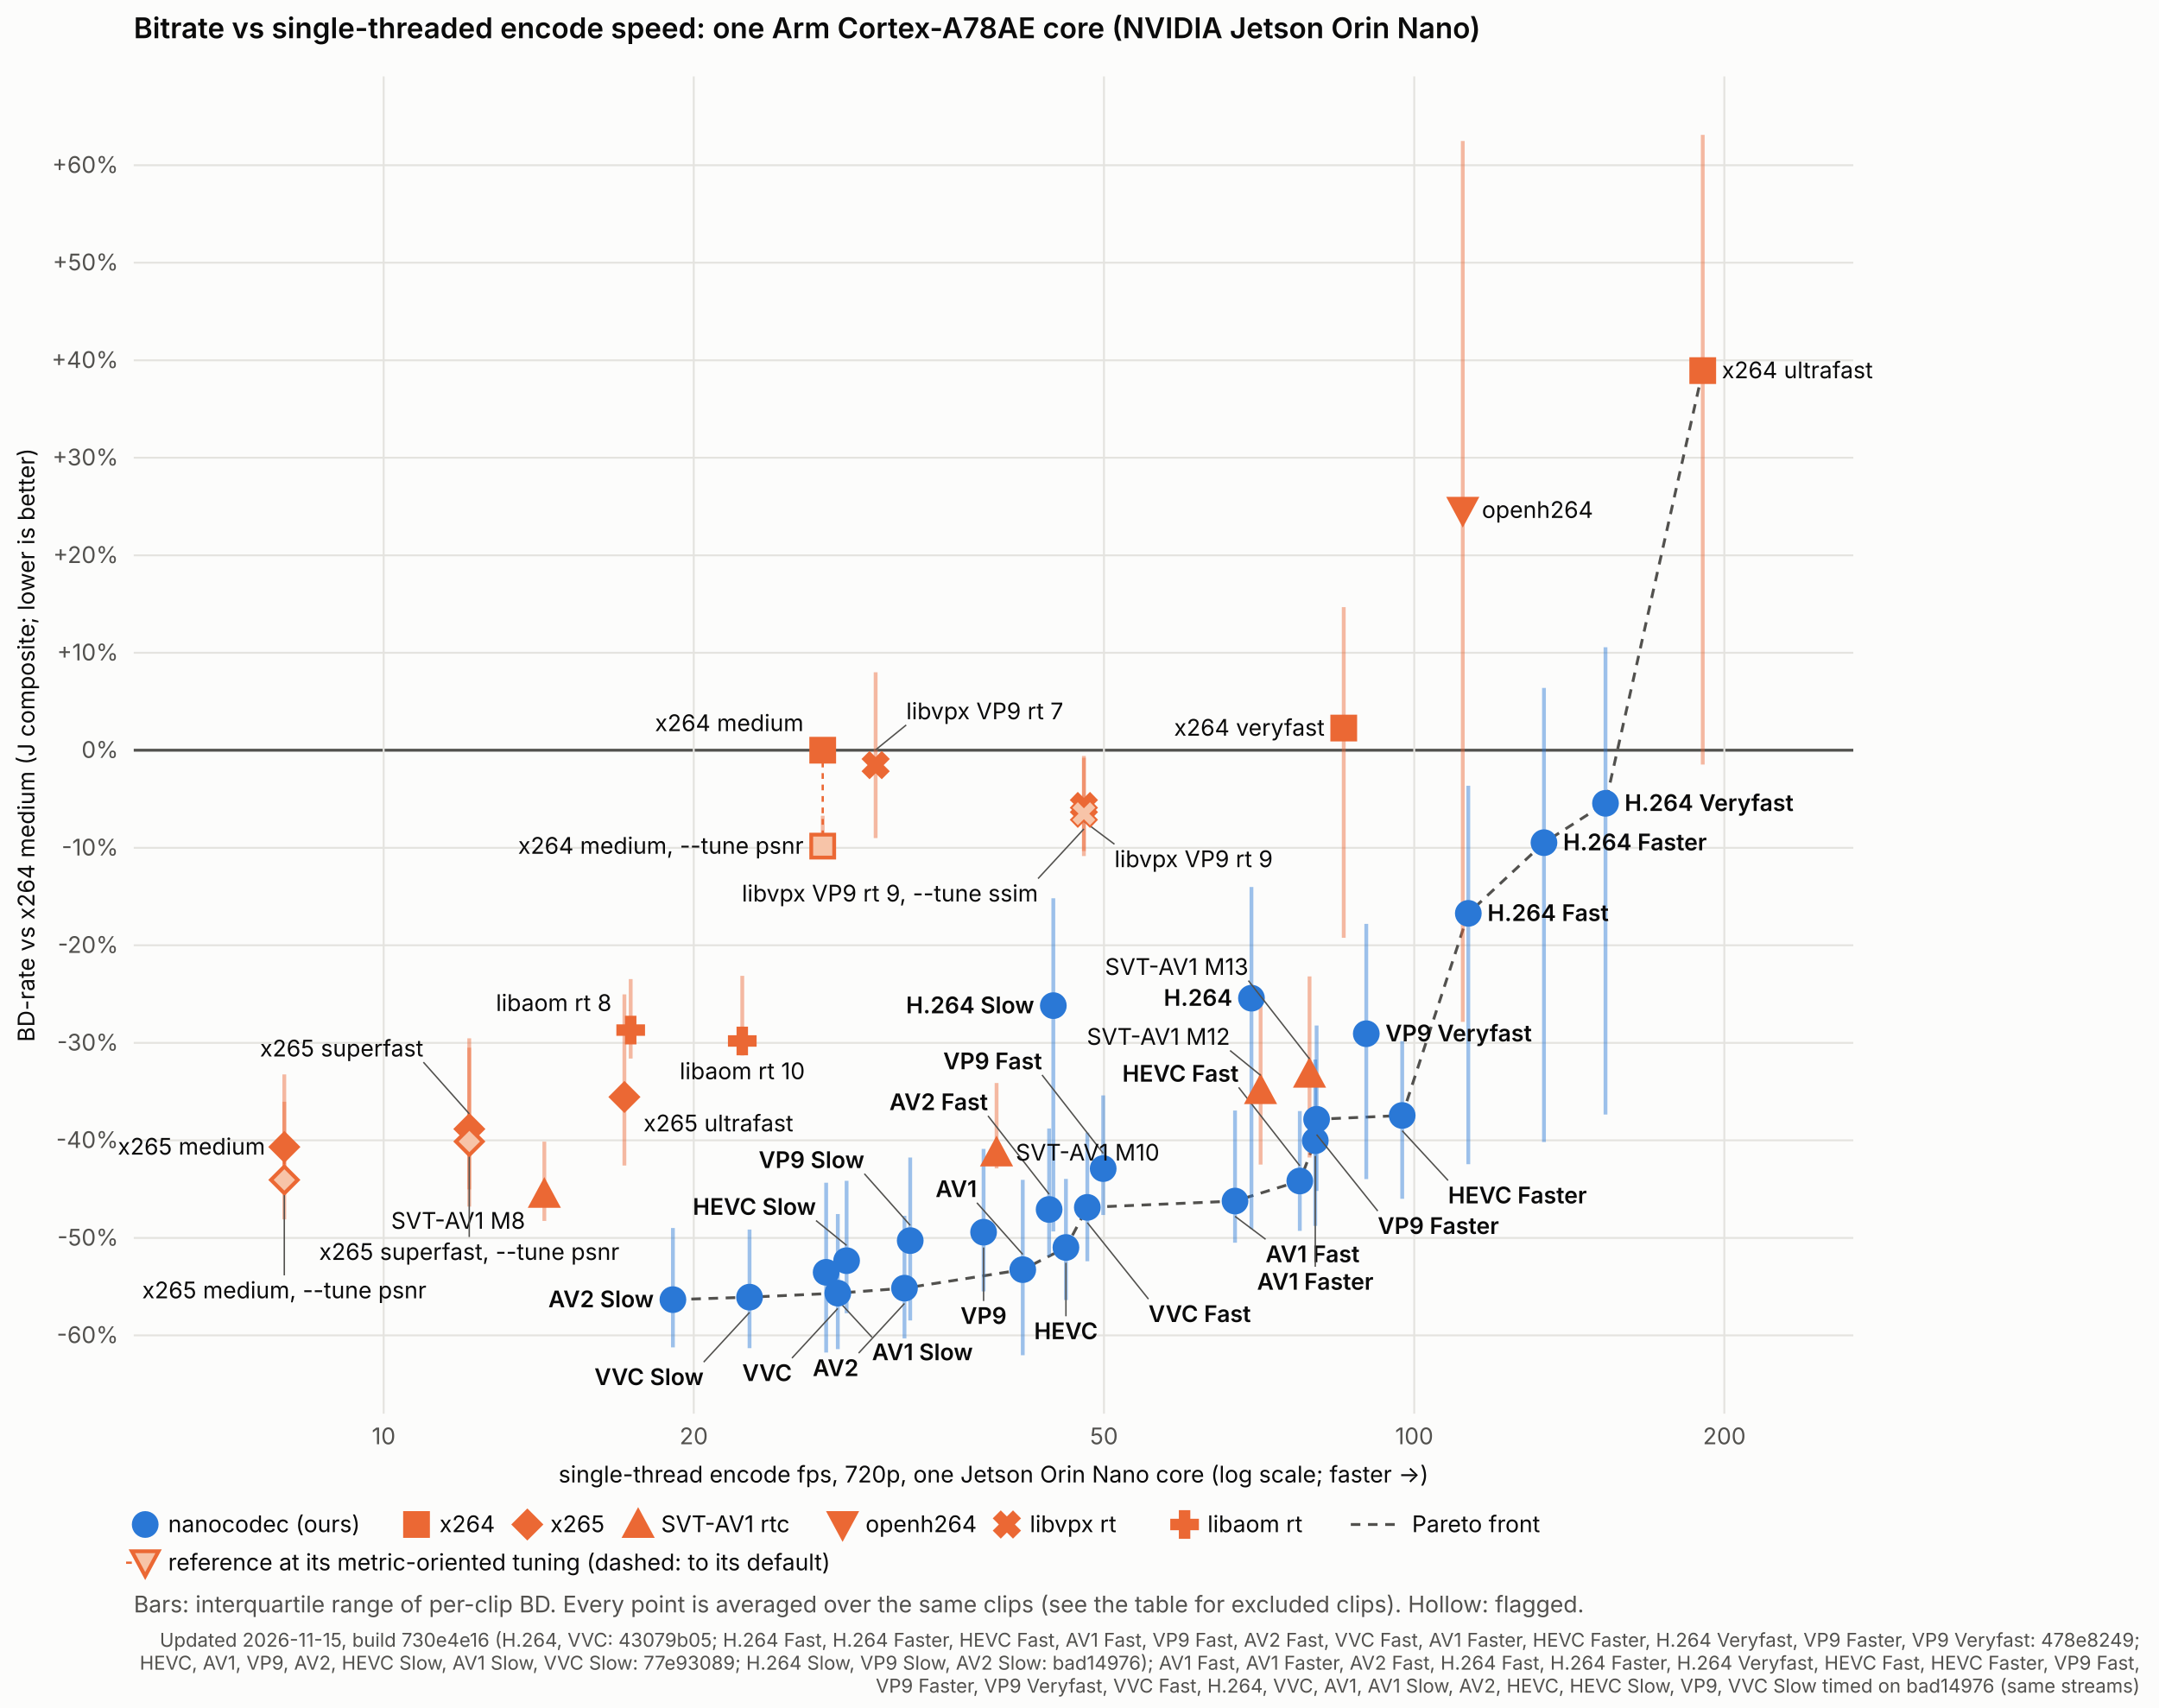
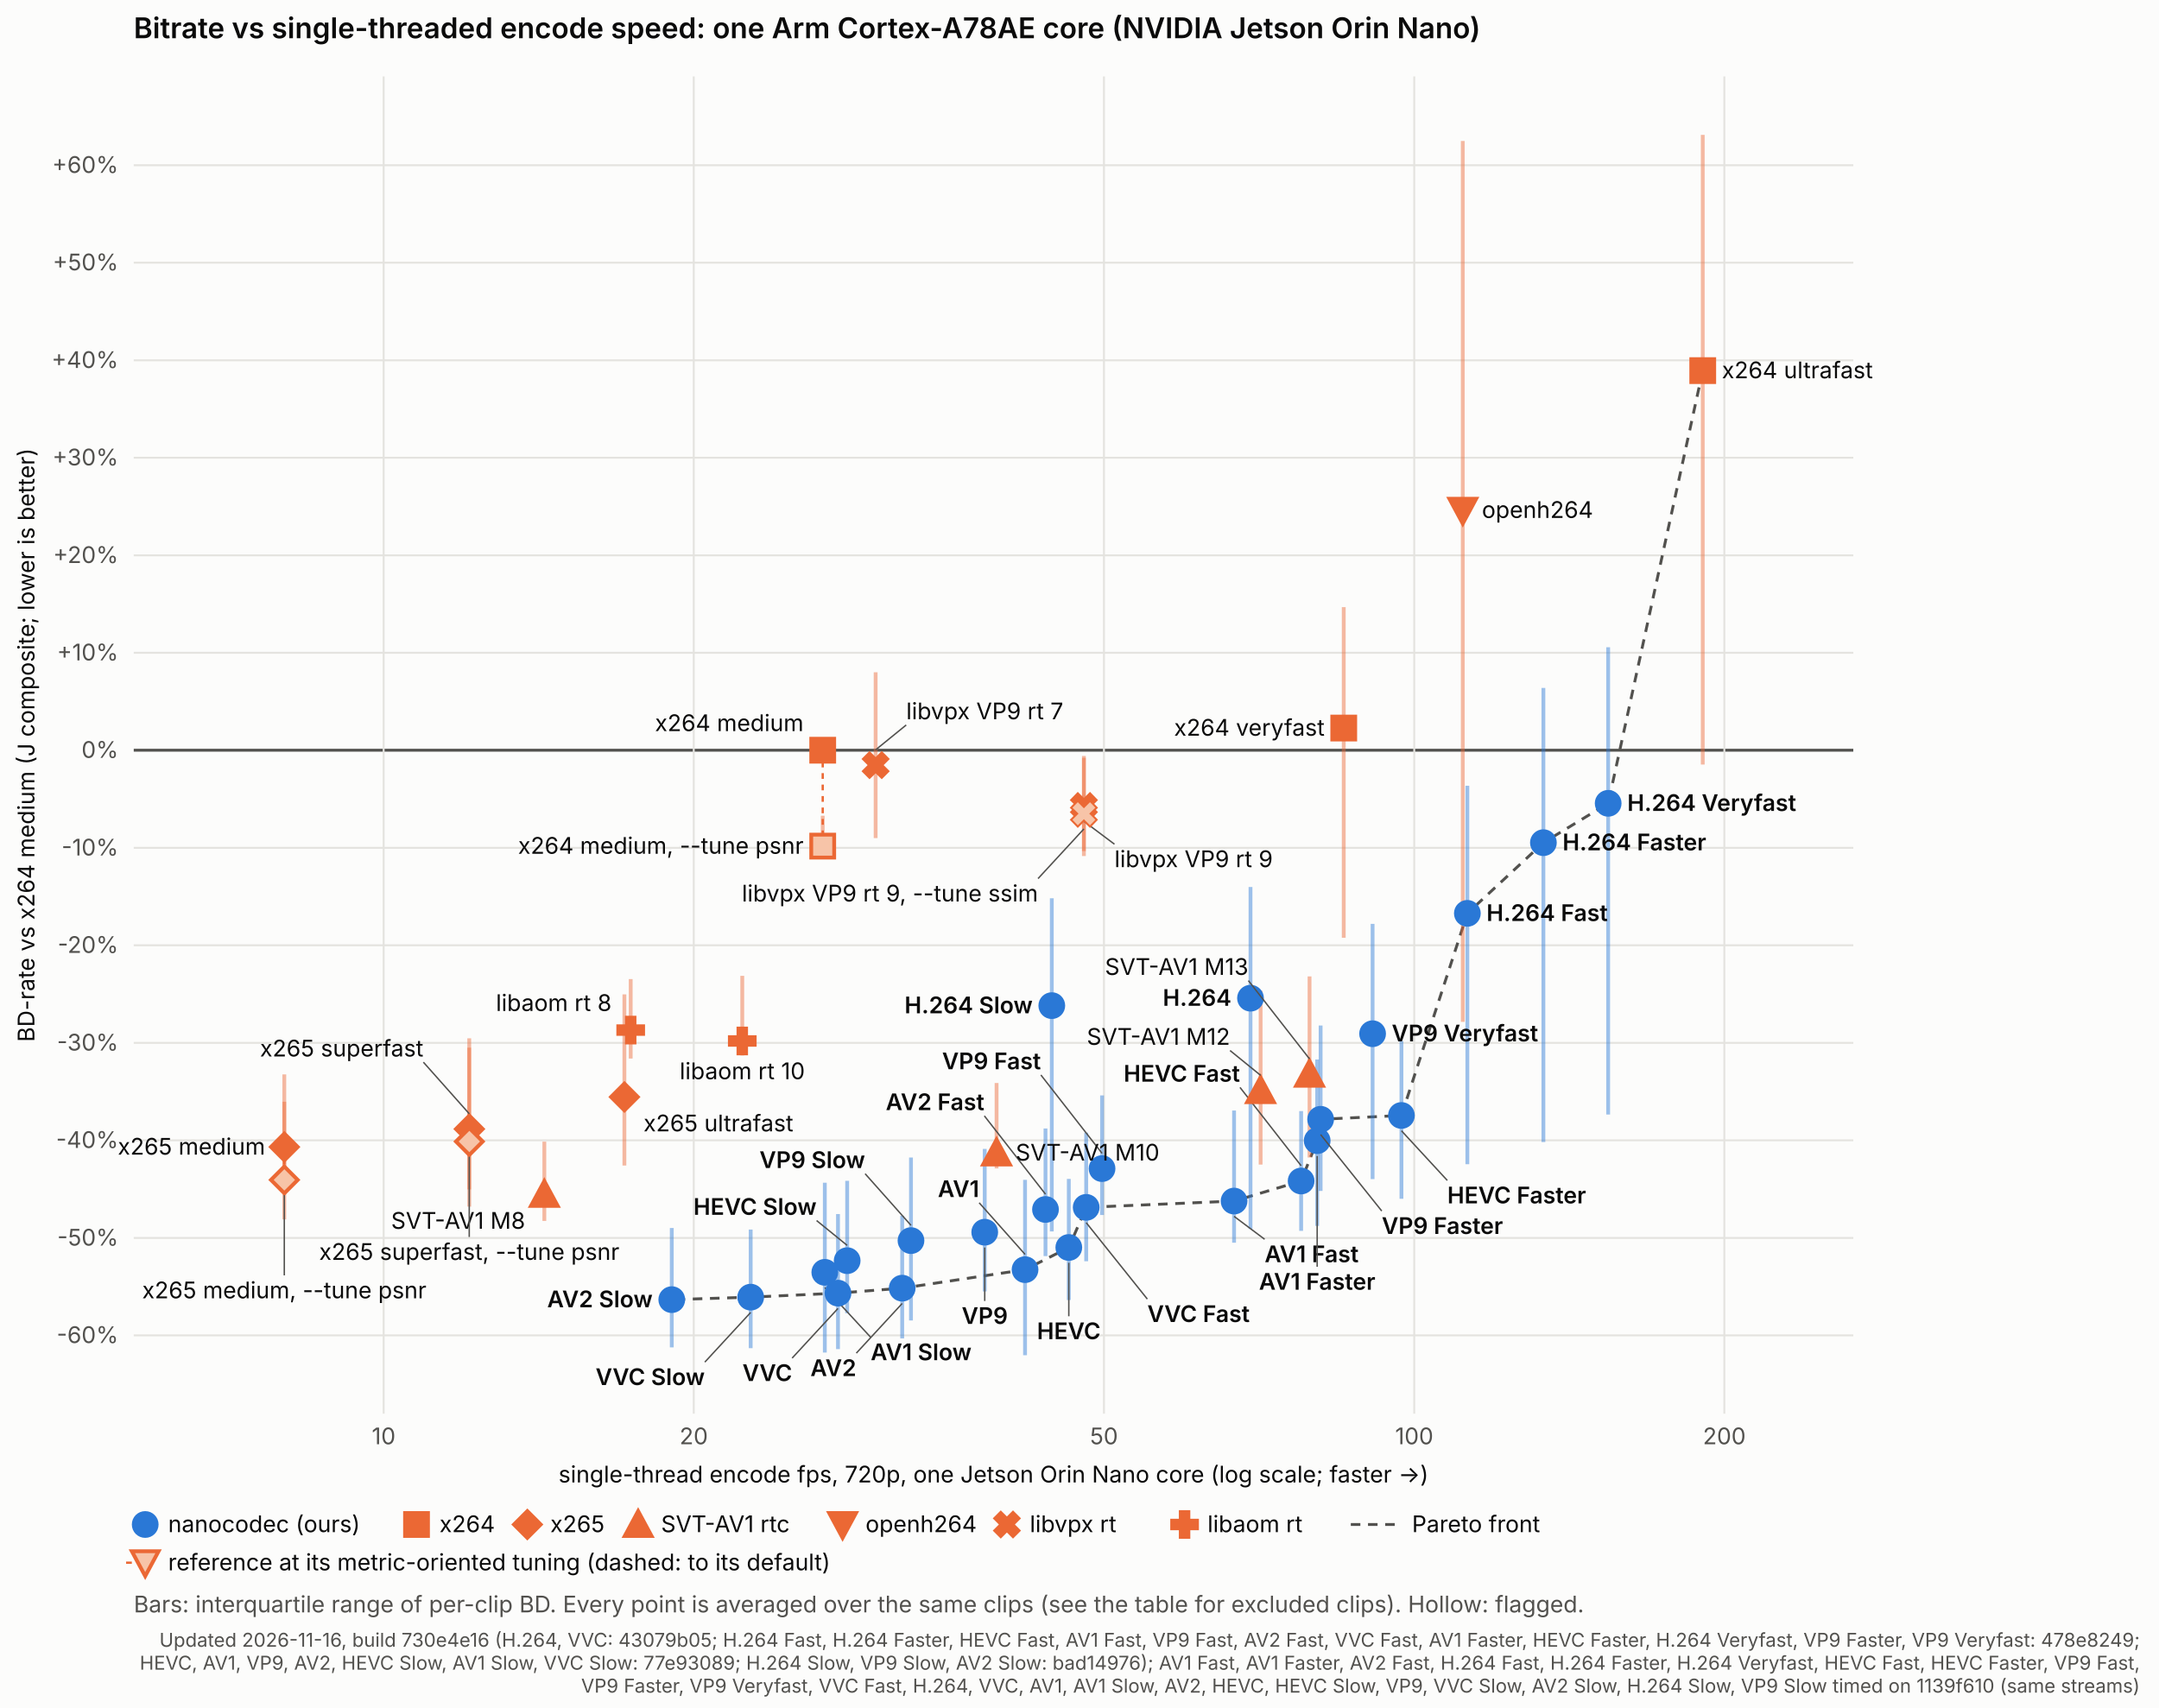
<svg xmlns="http://www.w3.org/2000/svg" viewBox="0 0 1130 894" width="1130" height="894" font-family="system-ui, -apple-system, Segoe UI, sans-serif" font-size="12">
  <rect width="1130" height="894" fill="#fcfcfb" />
  <text x="70" y="20" font-size="15" font-weight="600" fill="#0b0b0b">Bitrate vs single-threaded encode speed: one Arm Cortex-A78AE core (NVIDIA Jetson Orin Nano)</text>
  <text x="70" y="35" fill="#52514e" />
  <line x1="70" x2="970" y1="699.0" y2="699.0" stroke="#e4e3df" stroke-width="1" />
  <text x="62" y="703.0" text-anchor="end" fill="#52514e">-60%</text>
  <line x1="70" x2="970" y1="648.0" y2="648.0" stroke="#e4e3df" stroke-width="1" />
  <text x="62" y="652.0" text-anchor="end" fill="#52514e">-50%</text>
  <line x1="70" x2="970" y1="596.9" y2="596.9" stroke="#e4e3df" stroke-width="1" />
  <text x="62" y="600.9" text-anchor="end" fill="#52514e">-40%</text>
  <line x1="70" x2="970" y1="545.9" y2="545.9" stroke="#e4e3df" stroke-width="1" />
  <text x="62" y="549.9" text-anchor="end" fill="#52514e">-30%</text>
  <line x1="70" x2="970" y1="494.8" y2="494.8" stroke="#e4e3df" stroke-width="1" />
  <text x="62" y="498.8" text-anchor="end" fill="#52514e">-20%</text>
  <line x1="70" x2="970" y1="443.8" y2="443.8" stroke="#e4e3df" stroke-width="1" />
  <text x="62" y="447.8" text-anchor="end" fill="#52514e">-10%</text>
  <line x1="70" x2="970" y1="392.7" y2="392.7" stroke="#52514e" stroke-width="1.5" />
  <text x="62" y="396.7" text-anchor="end" fill="#52514e">0%</text>
  <line x1="70" x2="970" y1="341.7" y2="341.7" stroke="#e4e3df" stroke-width="1" />
  <text x="62" y="345.7" text-anchor="end" fill="#52514e">+10%</text>
  <line x1="70" x2="970" y1="290.7" y2="290.7" stroke="#e4e3df" stroke-width="1" />
  <text x="62" y="294.7" text-anchor="end" fill="#52514e">+20%</text>
  <line x1="70" x2="970" y1="239.6" y2="239.6" stroke="#e4e3df" stroke-width="1" />
  <text x="62" y="243.6" text-anchor="end" fill="#52514e">+30%</text>
  <line x1="70" x2="970" y1="188.6" y2="188.6" stroke="#e4e3df" stroke-width="1" />
  <text x="62" y="192.6" text-anchor="end" fill="#52514e">+40%</text>
  <line x1="70" x2="970" y1="137.5" y2="137.5" stroke="#e4e3df" stroke-width="1" />
  <text x="62" y="141.5" text-anchor="end" fill="#52514e">+50%</text>
  <line x1="70" x2="970" y1="86.5" y2="86.5" stroke="#e4e3df" stroke-width="1" />
  <text x="62" y="90.5" text-anchor="end" fill="#52514e">+60%</text>
  <line x1="200.8" x2="200.8" y1="40" y2="740" stroke="#e4e3df" />
  <text x="200.8" y="756" text-anchor="middle" fill="#52514e">10</text>
  <line x1="363.1" x2="363.1" y1="40" y2="740" stroke="#e4e3df" />
  <text x="363.1" y="756" text-anchor="middle" fill="#52514e">20</text>
  <line x1="577.8" x2="577.8" y1="40" y2="740" stroke="#e4e3df" />
  <text x="577.8" y="756" text-anchor="middle" fill="#52514e">50</text>
  <line x1="740.2" x2="740.2" y1="40" y2="740" stroke="#e4e3df" />
  <text x="740.2" y="756" text-anchor="middle" fill="#52514e">100</text>
  <line x1="902.5" x2="902.5" y1="40" y2="740" stroke="#e4e3df" />
  <text x="902.5" y="756" text-anchor="middle" fill="#52514e">200</text>
  <text x="520.0" y="776" text-anchor="middle" fill="#0b0b0b">single-thread encode fps, 720p, one Jetson Orin Nano core (log scale; faster →)</text>
  <text transform="translate(18,390.0) rotate(-90)" text-anchor="middle" fill="#0b0b0b">BD-rate vs x264 medium (J composite; lower is better)</text>
-   <polyline points="891.2,194.0 840.3,420.5 808.1,441.1 768.5,478.1 733.9,583.9 689.1,585.9 688.4,597.1 680.3,618.2 646.4,628.7 569.1,632.0 557.9,653.0 535.3,664.6 473.4,674.3 438.5,676.9 392.3,679.0 352.2,680.3" fill="none" stroke="#52514e" stroke-width="1.5" stroke-dasharray="5 4" />
+   <polyline points="891.2,194.0 841.7,420.5 807.8,441.1 768.0,478.1 733.5,583.9 691.2,585.9 689.4,597.1 681.0,618.2 645.9,628.7 568.5,632.0 559.4,653.0 536.5,664.6 472.2,674.3 438.6,676.9 392.9,679.0 351.6,680.3" fill="none" stroke="#52514e" stroke-width="1.5" stroke-dasharray="5 4" />
  <line x1="430.6" y1="392.7" x2="430.6" y2="442.9" stroke="#eb6834" stroke-width="1.2" stroke-dasharray="3 3" />
  <line x1="245.6" y1="591.0" x2="245.6" y2="597.5" stroke="#eb6834" stroke-width="1.2" stroke-dasharray="3 3" />
  <line x1="148.8" y1="600.4" x2="148.8" y2="617.6" stroke="#eb6834" stroke-width="1.2" stroke-dasharray="3 3" />
  <line x1="567.3" y1="421.9" x2="567.3" y2="425.9" stroke="#eb6834" stroke-width="1.2" stroke-dasharray="3 3" />
  <line x1="430.6" x2="430.6" y1="392.7" y2="392.7" stroke="#eb6834" stroke-opacity="0.45" stroke-width="2" />
-   <line x1="551.3" x2="551.3" y1="644.6" y2="470.2" stroke="#2a78d6" stroke-opacity="0.45" stroke-width="2" />
-   <line x1="655.0" x2="655.0" y1="643.3" y2="464.3" stroke="#2a78d6" stroke-opacity="0.45" stroke-width="2" />
-   <line x1="768.5" x2="768.5" y1="609.4" y2="411.3" stroke="#2a78d6" stroke-opacity="0.45" stroke-width="2" />
-   <line x1="808.1" x2="808.1" y1="597.8" y2="360.1" stroke="#2a78d6" stroke-opacity="0.45" stroke-width="2" />
-   <line x1="840.3" x2="840.3" y1="583.4" y2="338.8" stroke="#2a78d6" stroke-opacity="0.45" stroke-width="2" />
-   <line x1="443.1" x2="443.1" y1="687.4" y2="618.1" stroke="#2a78d6" stroke-opacity="0.45" stroke-width="2" />
-   <line x1="557.9" x2="557.9" y1="680.5" y2="617.1" stroke="#2a78d6" stroke-opacity="0.45" stroke-width="2" />
-   <line x1="680.3" x2="680.3" y1="644.3" y2="581.6" stroke="#2a78d6" stroke-opacity="0.45" stroke-width="2" />
-   <line x1="733.9" x2="733.9" y1="627.5" y2="545.0" stroke="#2a78d6" stroke-opacity="0.45" stroke-width="2" />
-   <line x1="432.4" x2="432.4" y1="708.0" y2="619.1" stroke="#2a78d6" stroke-opacity="0.45" stroke-width="2" />
-   <line x1="535.3" x2="535.3" y1="709.4" y2="617.6" stroke="#2a78d6" stroke-opacity="0.45" stroke-width="2" />
-   <line x1="646.4" x2="646.4" y1="650.5" y2="581.3" stroke="#2a78d6" stroke-opacity="0.45" stroke-width="2" />
-   <line x1="688.4" x2="688.4" y1="641.7" y2="554.6" stroke="#2a78d6" stroke-opacity="0.45" stroke-width="2" />
-   <line x1="476.4" x2="476.4" y1="691.2" y2="605.9" stroke="#2a78d6" stroke-opacity="0.45" stroke-width="2" />
-   <line x1="514.8" x2="514.8" y1="676.0" y2="601.4" stroke="#2a78d6" stroke-opacity="0.45" stroke-width="2" />
-   <line x1="577.4" x2="577.4" y1="636.0" y2="573.4" stroke="#2a78d6" stroke-opacity="0.45" stroke-width="2" />
-   <line x1="689.1" x2="689.1" y1="623.4" y2="536.8" stroke="#2a78d6" stroke-opacity="0.45" stroke-width="2" />
-   <line x1="715.1" x2="715.1" y1="617.2" y2="483.6" stroke="#2a78d6" stroke-opacity="0.45" stroke-width="2" />
-   <line x1="352.2" x2="352.2" y1="705.3" y2="642.8" stroke="#2a78d6" stroke-opacity="0.45" stroke-width="2" />
-   <line x1="473.4" x2="473.4" y1="700.6" y2="636.4" stroke="#2a78d6" stroke-opacity="0.45" stroke-width="2" />
-   <line x1="549.1" x2="549.1" y1="657.5" y2="590.7" stroke="#2a78d6" stroke-opacity="0.45" stroke-width="2" />
-   <line x1="392.3" x2="392.3" y1="705.7" y2="643.6" stroke="#2a78d6" stroke-opacity="0.45" stroke-width="2" />
-   <line x1="438.5" x2="438.5" y1="706.2" y2="635.5" stroke="#2a78d6" stroke-opacity="0.45" stroke-width="2" />
-   <line x1="569.1" x2="569.1" y1="660.2" y2="592.9" stroke="#2a78d6" stroke-opacity="0.45" stroke-width="2" />
+   <line x1="550.5" x2="550.5" y1="644.6" y2="470.2" stroke="#2a78d6" stroke-opacity="0.45" stroke-width="2" />
+   <line x1="654.5" x2="654.5" y1="643.3" y2="464.3" stroke="#2a78d6" stroke-opacity="0.45" stroke-width="2" />
+   <line x1="768.0" x2="768.0" y1="609.4" y2="411.3" stroke="#2a78d6" stroke-opacity="0.45" stroke-width="2" />
+   <line x1="807.8" x2="807.8" y1="597.8" y2="360.1" stroke="#2a78d6" stroke-opacity="0.45" stroke-width="2" />
+   <line x1="841.7" x2="841.7" y1="583.4" y2="338.8" stroke="#2a78d6" stroke-opacity="0.45" stroke-width="2" />
+   <line x1="443.4" x2="443.4" y1="687.4" y2="618.1" stroke="#2a78d6" stroke-opacity="0.45" stroke-width="2" />
+   <line x1="559.4" x2="559.4" y1="680.5" y2="617.1" stroke="#2a78d6" stroke-opacity="0.45" stroke-width="2" />
+   <line x1="681.0" x2="681.0" y1="644.3" y2="581.6" stroke="#2a78d6" stroke-opacity="0.45" stroke-width="2" />
+   <line x1="733.5" x2="733.5" y1="627.5" y2="545.0" stroke="#2a78d6" stroke-opacity="0.45" stroke-width="2" />
+   <line x1="431.7" x2="431.7" y1="708.0" y2="619.1" stroke="#2a78d6" stroke-opacity="0.45" stroke-width="2" />
+   <line x1="536.5" x2="536.5" y1="709.4" y2="617.6" stroke="#2a78d6" stroke-opacity="0.45" stroke-width="2" />
+   <line x1="645.9" x2="645.9" y1="650.5" y2="581.3" stroke="#2a78d6" stroke-opacity="0.45" stroke-width="2" />
+   <line x1="689.4" x2="689.4" y1="641.7" y2="554.6" stroke="#2a78d6" stroke-opacity="0.45" stroke-width="2" />
+   <line x1="476.8" x2="476.8" y1="691.2" y2="605.9" stroke="#2a78d6" stroke-opacity="0.45" stroke-width="2" />
+   <line x1="515.4" x2="515.4" y1="676.0" y2="601.4" stroke="#2a78d6" stroke-opacity="0.45" stroke-width="2" />
+   <line x1="576.8" x2="576.8" y1="636.0" y2="573.4" stroke="#2a78d6" stroke-opacity="0.45" stroke-width="2" />
+   <line x1="691.2" x2="691.2" y1="623.4" y2="536.8" stroke="#2a78d6" stroke-opacity="0.45" stroke-width="2" />
+   <line x1="718.4" x2="718.4" y1="617.2" y2="483.6" stroke="#2a78d6" stroke-opacity="0.45" stroke-width="2" />
+   <line x1="351.6" x2="351.6" y1="705.3" y2="642.8" stroke="#2a78d6" stroke-opacity="0.45" stroke-width="2" />
+   <line x1="472.2" x2="472.2" y1="700.6" y2="636.4" stroke="#2a78d6" stroke-opacity="0.45" stroke-width="2" />
+   <line x1="547.2" x2="547.2" y1="657.5" y2="590.7" stroke="#2a78d6" stroke-opacity="0.45" stroke-width="2" />
+   <line x1="392.9" x2="392.9" y1="705.7" y2="643.6" stroke="#2a78d6" stroke-opacity="0.45" stroke-width="2" />
+   <line x1="438.6" x2="438.6" y1="706.2" y2="635.5" stroke="#2a78d6" stroke-opacity="0.45" stroke-width="2" />
+   <line x1="568.5" x2="568.5" y1="660.2" y2="592.9" stroke="#2a78d6" stroke-opacity="0.45" stroke-width="2" />
  <line x1="765.6" x2="765.6" y1="534.9" y2="73.8" stroke="#eb6834" stroke-opacity="0.45" stroke-width="2" />
  <line x1="891.2" x2="891.2" y1="400.2" y2="70.6" stroke="#eb6834" stroke-opacity="0.45" stroke-width="2" />
  <line x1="703.3" x2="703.3" y1="490.9" y2="317.8" stroke="#eb6834" stroke-opacity="0.45" stroke-width="2" />
  <line x1="326.8" x2="326.8" y1="610.1" y2="520.5" stroke="#eb6834" stroke-opacity="0.45" stroke-width="2" />
  <line x1="245.6" x2="245.6" y1="622.6" y2="543.5" stroke="#eb6834" stroke-opacity="0.45" stroke-width="2" />
  <line x1="148.8" x2="148.8" y1="613.8" y2="562.4" stroke="#eb6834" stroke-opacity="0.45" stroke-width="2" />
  <line x1="284.9" x2="284.9" y1="639.1" y2="597.6" stroke="#eb6834" stroke-opacity="0.45" stroke-width="2" />
  <line x1="521.6" x2="521.6" y1="611.6" y2="566.9" stroke="#eb6834" stroke-opacity="0.45" stroke-width="2" />
  <line x1="659.8" x2="659.8" y1="609.6" y2="518.6" stroke="#eb6834" stroke-opacity="0.45" stroke-width="2" />
  <line x1="685.4" x2="685.4" y1="605.9" y2="511.1" stroke="#eb6834" stroke-opacity="0.45" stroke-width="2" />
  <line x1="458.3" x2="458.3" y1="438.7" y2="351.9" stroke="#eb6834" stroke-opacity="0.45" stroke-width="2" />
  <line x1="567.3" x2="567.3" y1="445.5" y2="396.7" stroke="#eb6834" stroke-opacity="0.45" stroke-width="2" />
  <line x1="330.1" x2="330.1" y1="554.1" y2="512.5" stroke="#eb6834" stroke-opacity="0.45" stroke-width="2" />
  <line x1="388.5" x2="388.5" y1="552.5" y2="510.8" stroke="#eb6834" stroke-opacity="0.45" stroke-width="2" />
  <line x1="430.6" x2="430.6" y1="445.3" y2="427.0" stroke="#eb6834" stroke-opacity="0.45" stroke-width="2" />
  <line x1="245.6" x2="245.6" y1="631.6" y2="548.4" stroke="#eb6834" stroke-opacity="0.45" stroke-width="2" />
  <line x1="148.8" x2="148.8" y1="638.3" y2="576.7" stroke="#eb6834" stroke-opacity="0.45" stroke-width="2" />
  <line x1="567.3" x2="567.3" y1="448.1" y2="395.7" stroke="#eb6834" stroke-opacity="0.45" stroke-width="2" />
  <g>
    <rect x="424.6" y="386.7" width="12" height="12" fill="#eb6834" stroke="#eb6834" stroke-width="2" />
  </g>
  <text x="420.6" y="382.7" text-anchor="end" fill="#0b0b0b">x264 medium</text>
  <g>
-     <circle cx="551.3" cy="526.4" r="6" fill="#2a78d6" stroke="#2a78d6" stroke-width="2" />
-   </g>
-   <text x="541.3" y="530.4" text-anchor="end" fill="#0b0b0b" font-weight="600">H.264 Slow</text>
-   <g>
-     <circle cx="655.0" cy="522.5" r="6" fill="#2a78d6" stroke="#2a78d6" stroke-width="2" />
-   </g>
-   <text x="645.0" y="526.5" text-anchor="end" fill="#0b0b0b" font-weight="600">H.264</text>
-   <g>
-     <circle cx="768.5" cy="478.1" r="6" fill="#2a78d6" stroke="#2a78d6" stroke-width="2" />
-   </g>
-   <text x="778.5" y="482.1" text-anchor="start" fill="#0b0b0b" font-weight="600">H.264 Fast</text>
-   <g>
-     <circle cx="808.1" cy="441.1" r="6" fill="#2a78d6" stroke="#2a78d6" stroke-width="2" />
-   </g>
-   <text x="818.1" y="445.1" text-anchor="start" fill="#0b0b0b" font-weight="600">H.264 Faster</text>
-   <g>
-     <circle cx="840.3" cy="420.5" r="6" fill="#2a78d6" stroke="#2a78d6" stroke-width="2" />
-   </g>
-   <text x="850.3" y="424.5" text-anchor="start" fill="#0b0b0b" font-weight="600">H.264 Veryfast</text>
-   <g>
-     <circle cx="443.1" cy="659.9" r="6" fill="#2a78d6" stroke="#2a78d6" stroke-width="2" />
-   </g>
-   <line x1="443.1" y1="651.9" x2="427.1" y2="638.9" stroke="#52514e" stroke-width="0.75" />
-   <text x="427.1" y="635.9" text-anchor="end" fill="#0b0b0b" font-weight="600">HEVC Slow</text>
-   <g>
-     <circle cx="557.9" cy="653.0" r="6" fill="#2a78d6" stroke="#2a78d6" stroke-width="2" />
-   </g>
-   <line x1="557.9" y1="661.0" x2="557.9" y2="689.0" stroke="#52514e" stroke-width="0.75" />
-   <text x="557.9" y="701.0" text-anchor="middle" fill="#0b0b0b" font-weight="600">HEVC</text>
-   <g>
-     <circle cx="680.3" cy="618.2" r="6" fill="#2a78d6" stroke="#2a78d6" stroke-width="2" />
-   </g>
-   <line x1="680.3" y1="610.2" x2="648.3" y2="569.2" stroke="#52514e" stroke-width="0.75" />
-   <text x="648.3" y="566.2" text-anchor="end" fill="#0b0b0b" font-weight="600">HEVC Fast</text>
-   <g>
-     <circle cx="733.9" cy="583.9" r="6" fill="#2a78d6" stroke="#2a78d6" stroke-width="2" />
-   </g>
-   <line x1="733.9" y1="591.9" x2="757.9" y2="617.9" stroke="#52514e" stroke-width="0.75" />
-   <text x="757.9" y="629.9" text-anchor="start" fill="#0b0b0b" font-weight="600">HEVC Faster</text>
-   <g>
-     <circle cx="432.4" cy="666.0" r="6" fill="#2a78d6" stroke="#2a78d6" stroke-width="2" />
-   </g>
-   <line x1="432.4" y1="674.0" x2="456.4" y2="700.0" stroke="#52514e" stroke-width="0.75" />
-   <text x="456.4" y="712.0" text-anchor="start" fill="#0b0b0b" font-weight="600">AV1 Slow</text>
-   <g>
-     <circle cx="535.3" cy="664.6" r="6" fill="#2a78d6" stroke="#2a78d6" stroke-width="2" />
-   </g>
-   <line x1="535.3" y1="656.6" x2="511.3" y2="629.6" stroke="#52514e" stroke-width="0.75" />
-   <text x="511.3" y="626.6" text-anchor="end" fill="#0b0b0b" font-weight="600">AV1</text>
-   <g>
-     <circle cx="646.4" cy="628.7" r="6" fill="#2a78d6" stroke="#2a78d6" stroke-width="2" />
-   </g>
-   <line x1="646.4" y1="636.7" x2="662.4" y2="648.7" stroke="#52514e" stroke-width="0.75" />
-   <text x="662.4" y="660.7" text-anchor="start" fill="#0b0b0b" font-weight="600">AV1 Fast</text>
-   <g>
-     <circle cx="688.4" cy="597.1" r="6" fill="#2a78d6" stroke="#2a78d6" stroke-width="2" />
-   </g>
-   <line x1="688.4" y1="605.1" x2="688.4" y2="663.1" stroke="#52514e" stroke-width="0.75" />
-   <text x="688.4" y="675.1" text-anchor="middle" fill="#0b0b0b" font-weight="600">AV1 Faster</text>
-   <g>
-     <circle cx="476.4" cy="649.4" r="6" fill="#2a78d6" stroke="#2a78d6" stroke-width="2" />
-   </g>
-   <line x1="476.4" y1="641.4" x2="452.4" y2="614.4" stroke="#52514e" stroke-width="0.75" />
-   <text x="452.4" y="611.4" text-anchor="end" fill="#0b0b0b" font-weight="600">VP9 Slow</text>
-   <g>
-     <circle cx="514.8" cy="645.0" r="6" fill="#2a78d6" stroke="#2a78d6" stroke-width="2" />
-   </g>
-   <line x1="514.8" y1="653.0" x2="514.8" y2="681.0" stroke="#52514e" stroke-width="0.75" />
-   <text x="514.8" y="693.0" text-anchor="middle" fill="#0b0b0b" font-weight="600">VP9</text>
-   <g>
-     <circle cx="577.4" cy="611.7" r="6" fill="#2a78d6" stroke="#2a78d6" stroke-width="2" />
-   </g>
-   <line x1="577.4" y1="603.7" x2="545.4" y2="562.7" stroke="#52514e" stroke-width="0.75" />
-   <text x="545.4" y="559.7" text-anchor="end" fill="#0b0b0b" font-weight="600">VP9 Fast</text>
-   <g>
-     <circle cx="689.1" cy="585.9" r="6" fill="#2a78d6" stroke="#2a78d6" stroke-width="2" />
-   </g>
-   <line x1="689.1" y1="593.9" x2="721.1" y2="633.9" stroke="#52514e" stroke-width="0.75" />
-   <text x="721.1" y="645.9" text-anchor="start" fill="#0b0b0b" font-weight="600">VP9 Faster</text>
-   <g>
-     <circle cx="715.1" cy="541.1" r="6" fill="#2a78d6" stroke="#2a78d6" stroke-width="2" />
-   </g>
-   <text x="725.1" y="545.1" text-anchor="start" fill="#0b0b0b" font-weight="600">VP9 Veryfast</text>
-   <g>
-     <circle cx="352.2" cy="680.3" r="6" fill="#2a78d6" stroke="#2a78d6" stroke-width="2" />
-   </g>
-   <text x="342.2" y="684.3" text-anchor="end" fill="#0b0b0b" font-weight="600">AV2 Slow</text>
-   <g>
-     <circle cx="473.4" cy="674.3" r="6" fill="#2a78d6" stroke="#2a78d6" stroke-width="2" />
-   </g>
-   <line x1="473.4" y1="682.3" x2="449.4" y2="708.3" stroke="#52514e" stroke-width="0.75" />
-   <text x="449.4" y="720.3" text-anchor="end" fill="#0b0b0b" font-weight="600">AV2</text>
-   <g>
-     <circle cx="549.1" cy="633.1" r="6" fill="#2a78d6" stroke="#2a78d6" stroke-width="2" />
-   </g>
-   <line x1="549.1" y1="625.1" x2="517.1" y2="584.1" stroke="#52514e" stroke-width="0.75" />
-   <text x="517.1" y="581.1" text-anchor="end" fill="#0b0b0b" font-weight="600">AV2 Fast</text>
-   <g>
-     <circle cx="392.3" cy="679.0" r="6" fill="#2a78d6" stroke="#2a78d6" stroke-width="2" />
-   </g>
-   <line x1="392.3" y1="687.0" x2="368.3" y2="713.0" stroke="#52514e" stroke-width="0.75" />
-   <text x="368.3" y="725.0" text-anchor="end" fill="#0b0b0b" font-weight="600">VVC Slow</text>
-   <g>
-     <circle cx="438.5" cy="676.9" r="6" fill="#2a78d6" stroke="#2a78d6" stroke-width="2" />
-   </g>
-   <line x1="438.5" y1="684.9" x2="414.5" y2="710.9" stroke="#52514e" stroke-width="0.75" />
-   <text x="414.5" y="722.9" text-anchor="end" fill="#0b0b0b" font-weight="600">VVC</text>
-   <g>
-     <circle cx="569.1" cy="632.0" r="6" fill="#2a78d6" stroke="#2a78d6" stroke-width="2" />
-   </g>
-   <line x1="569.1" y1="640.0" x2="601.1" y2="680.0" stroke="#52514e" stroke-width="0.75" />
-   <text x="601.1" y="692.0" text-anchor="start" fill="#0b0b0b" font-weight="600">VVC Fast</text>
+     <circle cx="550.5" cy="526.4" r="6" fill="#2a78d6" stroke="#2a78d6" stroke-width="2" />
+   </g>
+   <text x="540.5" y="530.4" text-anchor="end" fill="#0b0b0b" font-weight="600">H.264 Slow</text>
+   <g>
+     <circle cx="654.5" cy="522.5" r="6" fill="#2a78d6" stroke="#2a78d6" stroke-width="2" />
+   </g>
+   <text x="644.5" y="526.5" text-anchor="end" fill="#0b0b0b" font-weight="600">H.264</text>
+   <g>
+     <circle cx="768.0" cy="478.1" r="6" fill="#2a78d6" stroke="#2a78d6" stroke-width="2" />
+   </g>
+   <text x="778.0" y="482.1" text-anchor="start" fill="#0b0b0b" font-weight="600">H.264 Fast</text>
+   <g>
+     <circle cx="807.8" cy="441.1" r="6" fill="#2a78d6" stroke="#2a78d6" stroke-width="2" />
+   </g>
+   <text x="817.8" y="445.1" text-anchor="start" fill="#0b0b0b" font-weight="600">H.264 Faster</text>
+   <g>
+     <circle cx="841.7" cy="420.5" r="6" fill="#2a78d6" stroke="#2a78d6" stroke-width="2" />
+   </g>
+   <text x="851.7" y="424.5" text-anchor="start" fill="#0b0b0b" font-weight="600">H.264 Veryfast</text>
+   <g>
+     <circle cx="443.4" cy="659.9" r="6" fill="#2a78d6" stroke="#2a78d6" stroke-width="2" />
+   </g>
+   <line x1="443.4" y1="651.9" x2="427.4" y2="638.9" stroke="#52514e" stroke-width="0.75" />
+   <text x="427.4" y="635.9" text-anchor="end" fill="#0b0b0b" font-weight="600">HEVC Slow</text>
+   <g>
+     <circle cx="559.4" cy="653.0" r="6" fill="#2a78d6" stroke="#2a78d6" stroke-width="2" />
+   </g>
+   <line x1="559.4" y1="661.0" x2="559.4" y2="689.0" stroke="#52514e" stroke-width="0.75" />
+   <text x="559.4" y="701.0" text-anchor="middle" fill="#0b0b0b" font-weight="600">HEVC</text>
+   <g>
+     <circle cx="681.0" cy="618.2" r="6" fill="#2a78d6" stroke="#2a78d6" stroke-width="2" />
+   </g>
+   <line x1="681.0" y1="610.2" x2="649.0" y2="569.2" stroke="#52514e" stroke-width="0.75" />
+   <text x="649.0" y="566.2" text-anchor="end" fill="#0b0b0b" font-weight="600">HEVC Fast</text>
+   <g>
+     <circle cx="733.5" cy="583.9" r="6" fill="#2a78d6" stroke="#2a78d6" stroke-width="2" />
+   </g>
+   <line x1="733.5" y1="591.9" x2="757.5" y2="617.9" stroke="#52514e" stroke-width="0.75" />
+   <text x="757.5" y="629.9" text-anchor="start" fill="#0b0b0b" font-weight="600">HEVC Faster</text>
+   <g>
+     <circle cx="431.7" cy="666.0" r="6" fill="#2a78d6" stroke="#2a78d6" stroke-width="2" />
+   </g>
+   <line x1="431.7" y1="674.0" x2="455.7" y2="700.0" stroke="#52514e" stroke-width="0.75" />
+   <text x="455.7" y="712.0" text-anchor="start" fill="#0b0b0b" font-weight="600">AV1 Slow</text>
+   <g>
+     <circle cx="536.5" cy="664.6" r="6" fill="#2a78d6" stroke="#2a78d6" stroke-width="2" />
+   </g>
+   <line x1="536.5" y1="656.6" x2="512.5" y2="629.6" stroke="#52514e" stroke-width="0.75" />
+   <text x="512.5" y="626.6" text-anchor="end" fill="#0b0b0b" font-weight="600">AV1</text>
+   <g>
+     <circle cx="645.9" cy="628.7" r="6" fill="#2a78d6" stroke="#2a78d6" stroke-width="2" />
+   </g>
+   <line x1="645.9" y1="636.7" x2="661.9" y2="648.7" stroke="#52514e" stroke-width="0.75" />
+   <text x="661.9" y="660.7" text-anchor="start" fill="#0b0b0b" font-weight="600">AV1 Fast</text>
+   <g>
+     <circle cx="689.4" cy="597.1" r="6" fill="#2a78d6" stroke="#2a78d6" stroke-width="2" />
+   </g>
+   <line x1="689.4" y1="605.1" x2="689.4" y2="663.1" stroke="#52514e" stroke-width="0.75" />
+   <text x="689.4" y="675.1" text-anchor="middle" fill="#0b0b0b" font-weight="600">AV1 Faster</text>
+   <g>
+     <circle cx="476.8" cy="649.4" r="6" fill="#2a78d6" stroke="#2a78d6" stroke-width="2" />
+   </g>
+   <line x1="476.8" y1="641.4" x2="452.8" y2="614.4" stroke="#52514e" stroke-width="0.75" />
+   <text x="452.8" y="611.4" text-anchor="end" fill="#0b0b0b" font-weight="600">VP9 Slow</text>
+   <g>
+     <circle cx="515.4" cy="645.0" r="6" fill="#2a78d6" stroke="#2a78d6" stroke-width="2" />
+   </g>
+   <line x1="515.4" y1="653.0" x2="515.4" y2="681.0" stroke="#52514e" stroke-width="0.75" />
+   <text x="515.4" y="693.0" text-anchor="middle" fill="#0b0b0b" font-weight="600">VP9</text>
+   <g>
+     <circle cx="576.8" cy="611.7" r="6" fill="#2a78d6" stroke="#2a78d6" stroke-width="2" />
+   </g>
+   <line x1="576.8" y1="603.7" x2="544.8" y2="562.7" stroke="#52514e" stroke-width="0.75" />
+   <text x="544.8" y="559.7" text-anchor="end" fill="#0b0b0b" font-weight="600">VP9 Fast</text>
+   <g>
+     <circle cx="691.2" cy="585.9" r="6" fill="#2a78d6" stroke="#2a78d6" stroke-width="2" />
+   </g>
+   <line x1="691.2" y1="593.9" x2="723.2" y2="633.9" stroke="#52514e" stroke-width="0.75" />
+   <text x="723.2" y="645.9" text-anchor="start" fill="#0b0b0b" font-weight="600">VP9 Faster</text>
+   <g>
+     <circle cx="718.4" cy="541.1" r="6" fill="#2a78d6" stroke="#2a78d6" stroke-width="2" />
+   </g>
+   <text x="728.4" y="545.1" text-anchor="start" fill="#0b0b0b" font-weight="600">VP9 Veryfast</text>
+   <g>
+     <circle cx="351.6" cy="680.3" r="6" fill="#2a78d6" stroke="#2a78d6" stroke-width="2" />
+   </g>
+   <text x="341.6" y="684.3" text-anchor="end" fill="#0b0b0b" font-weight="600">AV2 Slow</text>
+   <g>
+     <circle cx="472.2" cy="674.3" r="6" fill="#2a78d6" stroke="#2a78d6" stroke-width="2" />
+   </g>
+   <line x1="472.2" y1="682.3" x2="448.2" y2="708.3" stroke="#52514e" stroke-width="0.75" />
+   <text x="448.2" y="720.3" text-anchor="end" fill="#0b0b0b" font-weight="600">AV2</text>
+   <g>
+     <circle cx="547.2" cy="633.1" r="6" fill="#2a78d6" stroke="#2a78d6" stroke-width="2" />
+   </g>
+   <line x1="547.2" y1="625.1" x2="515.2" y2="584.1" stroke="#52514e" stroke-width="0.75" />
+   <text x="515.2" y="581.1" text-anchor="end" fill="#0b0b0b" font-weight="600">AV2 Fast</text>
+   <g>
+     <circle cx="392.9" cy="679.0" r="6" fill="#2a78d6" stroke="#2a78d6" stroke-width="2" />
+   </g>
+   <line x1="392.9" y1="687.0" x2="368.9" y2="713.0" stroke="#52514e" stroke-width="0.75" />
+   <text x="368.9" y="725.0" text-anchor="end" fill="#0b0b0b" font-weight="600">VVC Slow</text>
+   <g>
+     <circle cx="438.6" cy="676.9" r="6" fill="#2a78d6" stroke="#2a78d6" stroke-width="2" />
+   </g>
+   <line x1="438.6" y1="684.9" x2="414.6" y2="710.9" stroke="#52514e" stroke-width="0.75" />
+   <text x="414.6" y="722.9" text-anchor="end" fill="#0b0b0b" font-weight="600">VVC</text>
+   <g>
+     <circle cx="568.5" cy="632.0" r="6" fill="#2a78d6" stroke="#2a78d6" stroke-width="2" />
+   </g>
+   <line x1="568.5" y1="640.0" x2="600.5" y2="680.0" stroke="#52514e" stroke-width="0.75" />
+   <text x="600.5" y="692.0" text-anchor="start" fill="#0b0b0b" font-weight="600">VVC Fast</text>
  <g>
    <polygon points="765.601,274.072 772.601,261.072 758.601,261.072" fill="#eb6834" stroke="#eb6834" stroke-width="2" />
  </g>
  <text x="775.6" y="271.1" text-anchor="start" fill="#0b0b0b">openh264</text>
  <g>
    <rect x="885.2" y="188.0" width="12" height="12" fill="#eb6834" stroke="#eb6834" stroke-width="2" />
  </g>
  <text x="901.2" y="198.0" text-anchor="start" fill="#0b0b0b">x264 ultrafast</text>
  <g>
    <rect x="697.3" y="375.1" width="12" height="12" fill="#eb6834" stroke="#eb6834" stroke-width="2" />
  </g>
  <text x="693.3" y="385.1" text-anchor="end" fill="#0b0b0b">x264 veryfast</text>
  <g>
    <polygon points="326.811,567.211 333.811,574.211 326.811,581.211 319.811,574.211" fill="#eb6834" stroke="#eb6834" stroke-width="2" />
  </g>
  <text x="336.8" y="592.2" text-anchor="start" fill="#0b0b0b">x265 ultrafast</text>
  <g>
    <polygon points="245.647,583.979 252.647,590.979 245.647,597.979 238.647,590.979" fill="#eb6834" stroke="#eb6834" stroke-width="2" />
  </g>
  <line x1="245.6" y1="583.0" x2="221.6" y2="556.0" stroke="#52514e" stroke-width="0.75" />
  <text x="221.6" y="553.0" text-anchor="end" fill="#0b0b0b">x265 superfast</text>
  <g>
    <polygon points="148.821,593.371 155.821,600.371 148.821,607.371 141.821,600.371" fill="#eb6834" stroke="#eb6834" stroke-width="2" />
  </g>
  <text x="138.8" y="604.4" text-anchor="end" fill="#0b0b0b">x265 medium</text>
  <g>
    <polygon points="284.896,618.237 291.896,631.237 277.896,631.237" fill="#eb6834" stroke="#eb6834" stroke-width="2" />
  </g>
  <text x="274.9" y="643.2" text-anchor="end" fill="#0b0b0b">SVT-AV1 M8</text>
  <g>
    <polygon points="521.574,596.55 528.574,609.55 514.574,609.55" fill="#eb6834" stroke="#eb6834" stroke-width="2" />
  </g>
  <text x="531.6" y="607.5" text-anchor="start" fill="#0b0b0b">SVT-AV1 M10</text>
  <g>
    <polygon points="659.751,563.927 666.751,576.927 652.751,576.927" fill="#eb6834" stroke="#eb6834" stroke-width="2" />
  </g>
  <line x1="659.8" y1="562.9" x2="643.8" y2="549.9" stroke="#52514e" stroke-width="0.75" />
  <text x="643.8" y="546.9" text-anchor="end" fill="#0b0b0b">SVT-AV1 M12</text>
  <g>
    <polygon points="685.389,555.336 692.389,568.336 678.389,568.336" fill="#eb6834" stroke="#eb6834" stroke-width="2" />
  </g>
  <line x1="685.4" y1="554.3" x2="653.4" y2="513.3" stroke="#52514e" stroke-width="0.75" />
  <text x="653.4" y="510.3" text-anchor="end" fill="#0b0b0b">SVT-AV1 M13</text>
  <g>
    <polygon points="461.5,393.8 465.0,397.3 461.8,400.5 465.0,403.7 461.5,407.2 458.3,404.1 455.1,407.2 451.6,403.7 454.8,400.5 451.6,397.3 455.1,393.8 458.3,397.0" fill="#eb6834" stroke="#eb6834" stroke-width="1" />
  </g>
  <line x1="458.3" y1="392.5" x2="474.3" y2="379.5" stroke="#52514e" stroke-width="0.75" />
  <text x="474.3" y="376.5" text-anchor="start" fill="#0b0b0b">libvpx VP9 rt 7</text>
  <g>
    <polygon points="570.5,415.2 574.0,418.8 570.8,421.9 574.0,425.1 570.5,428.7 567.3,425.5 564.1,428.7 560.6,425.1 563.8,421.9 560.6,418.8 564.1,415.2 567.3,418.4" fill="#eb6834" stroke="#eb6834" stroke-width="1" />
  </g>
  <line x1="567.3" y1="429.9" x2="583.3" y2="441.9" stroke="#52514e" stroke-width="0.75" />
  <text x="583.3" y="453.9" text-anchor="start" fill="#0b0b0b">libvpx VP9 rt 9</text>
  <g>
    <polygon points="327.6,532.2 332.6,532.2 332.6,536.7 337.1,536.7 337.1,541.7 332.6,541.7 332.6,546.2 327.6,546.2 327.6,541.7 323.1,541.7 323.1,536.7 327.6,536.7" fill="#eb6834" stroke="#eb6834" stroke-width="1" />
  </g>
  <text x="320.1" y="529.2" text-anchor="end" fill="#0b0b0b">libaom rt 8</text>
  <g>
    <polygon points="386.0,537.9 391.0,537.9 391.0,542.4 395.5,542.4 395.5,547.4 391.0,547.4 391.0,551.9 386.0,551.9 386.0,547.4 381.5,547.4 381.5,542.4 386.0,542.4" fill="#eb6834" stroke="#eb6834" stroke-width="1" />
  </g>
  <text x="388.5" y="564.9" text-anchor="middle" fill="#0b0b0b">libaom rt 10</text>
  <g>
    <rect x="424.6" y="436.9" width="12" height="12" fill="#f7c4a8" stroke="#eb6834" stroke-width="2" />
  </g>
  <text x="420.6" y="446.9" text-anchor="end" fill="#0b0b0b">x264 medium, --tune psnr</text>
  <g>
    <polygon points="245.647,590.525 252.647,597.525 245.647,604.525 238.647,597.525" fill="#f7c4a8" stroke="#eb6834" stroke-width="2" />
  </g>
  <line x1="245.6" y1="605.5" x2="245.6" y2="647.5" stroke="#52514e" stroke-width="0.75" />
  <text x="245.6" y="659.5" text-anchor="middle" fill="#0b0b0b">x265 superfast, --tune psnr</text>
  <g>
    <polygon points="148.821,610.622 155.821,617.622 148.821,624.622 141.821,617.622" fill="#f7c4a8" stroke="#eb6834" stroke-width="2" />
  </g>
  <line x1="148.8" y1="625.6" x2="148.8" y2="667.6" stroke="#52514e" stroke-width="0.75" />
  <text x="148.8" y="679.6" text-anchor="middle" fill="#0b0b0b">x265 medium, --tune psnr</text>
  <g>
    <polygon points="570.5,419.2 574.0,422.8 570.8,425.9 574.0,429.1 570.5,432.7 567.3,429.5 564.1,432.7 560.6,429.1 563.8,425.9 560.6,422.8 564.1,419.2 567.3,422.4" fill="#f7c4a8" stroke="#eb6834" stroke-width="1" />
  </g>
  <line x1="567.3" y1="433.9" x2="543.3" y2="459.9" stroke="#52514e" stroke-width="0.75" />
  <text x="543.3" y="471.9" text-anchor="end" fill="#0b0b0b">libvpx VP9 rt 9, --tune ssim</text>
  <circle cx="76.0" cy="798.0" r="6" fill="#2a78d6" stroke="#2a78d6" stroke-width="2" />
  <text x="88" y="802" fill="#0b0b0b">nanocodec (ours)</text>
  <rect x="212.0" y="792.0" width="12" height="12" fill="#eb6834" stroke="#eb6834" stroke-width="2" />
  <text x="230" y="802" fill="#0b0b0b">x264</text>
  <polygon points="276,791 283,798 276,805 269,798" fill="#eb6834" stroke="#eb6834" stroke-width="2" />
  <text x="288" y="802" fill="#0b0b0b">x265</text>
  <polygon points="334,791 341,804 327,804" fill="#eb6834" stroke="#eb6834" stroke-width="2" />
  <text x="346" y="802" fill="#0b0b0b">SVT-AV1 rtc</text>
  <polygon points="441,805 448,792 434,792" fill="#eb6834" stroke="#eb6834" stroke-width="2" />
  <text x="453" y="802" fill="#0b0b0b">openh264</text>
  <polygon points="530.2,791.3 533.7,794.8 530.5,798.0 533.7,801.2 530.2,804.7 527.0,801.5 523.8,804.7 520.3,801.2 523.5,798.0 520.3,794.8 523.8,791.3 527.0,794.5" fill="#eb6834" stroke="#eb6834" stroke-width="1" />
  <text x="539" y="802" fill="#0b0b0b">libvpx rt</text>
  <polygon points="617.5,791.0 622.5,791.0 622.5,795.5 627.0,795.5 627.0,800.5 622.5,800.5 622.5,805.0 617.5,805.0 617.5,800.5 613.0,800.5 613.0,795.5 617.5,795.5" fill="#eb6834" stroke="#eb6834" stroke-width="1" />
  <text x="632" y="802" fill="#0b0b0b">libaom rt</text>
  <line x1="707" x2="733" y1="798" y2="798" stroke="#52514e" stroke-width="1.5" stroke-dasharray="5 4" />
  <text x="739" y="802" fill="#0b0b0b">Pareto front</text>
  <line x1="66" x2="76" y1="818" y2="818" stroke="#eb6834" stroke-width="1.2" stroke-dasharray="3 3" />
  <polygon points="76,825 83,812 69,812" fill="#f7c4a8" stroke="#eb6834" stroke-width="2" />
  <text x="88" y="822" fill="#0b0b0b">reference at its metric-oriented tuning (dashed: to its default)</text>
  <text x="70" y="844" fill="#52514e">Bars: interquartile range of per-clip BD. Every point is averaged over the same clips (see the table for excluded clips). Hollow: flagged.</text>
-   <text x="1120" y="862" font-size="10" text-anchor="end" fill="#52514e">Updated 2026-11-15, build 730e4e16 (H.264, VVC: 43079b05; H.264 Fast, H.264 Faster, HEVC Fast, AV1 Fast, VP9 Fast, AV2 Fast, VVC Fast, AV1 Faster, HEVC Faster, H.264 Veryfast, VP9 Faster, VP9 Veryfast: 478e8249;</text>
+   <text x="1120" y="862" font-size="10" text-anchor="end" fill="#52514e">Updated 2026-11-16, build 730e4e16 (H.264, VVC: 43079b05; H.264 Fast, H.264 Faster, HEVC Fast, AV1 Fast, VP9 Fast, AV2 Fast, VVC Fast, AV1 Faster, HEVC Faster, H.264 Veryfast, VP9 Faster, VP9 Veryfast: 478e8249;</text>
  <text x="1120" y="874" font-size="10" text-anchor="end" fill="#52514e">HEVC, AV1, VP9, AV2, HEVC Slow, AV1 Slow, VVC Slow: 77e93089; H.264 Slow, VP9 Slow, AV2 Slow: bad14976); AV1 Fast, AV1 Faster, AV2 Fast, H.264 Fast, H.264 Faster, H.264 Veryfast, HEVC Fast, HEVC Faster, VP9 Fast,</text>
-   <text x="1120" y="886" font-size="10" text-anchor="end" fill="#52514e">VP9 Faster, VP9 Veryfast, VVC Fast, H.264, VVC, AV1, AV1 Slow, AV2, HEVC, HEVC Slow, VP9, VVC Slow timed on bad14976 (same streams)</text>
+   <text x="1120" y="886" font-size="10" text-anchor="end" fill="#52514e">VP9 Faster, VP9 Veryfast, VVC Fast, H.264, VVC, AV1, AV1 Slow, AV2, HEVC, HEVC Slow, VP9, VVC Slow, AV2 Slow, H.264 Slow, VP9 Slow timed on 1139f610 (same streams)</text>
</svg>
